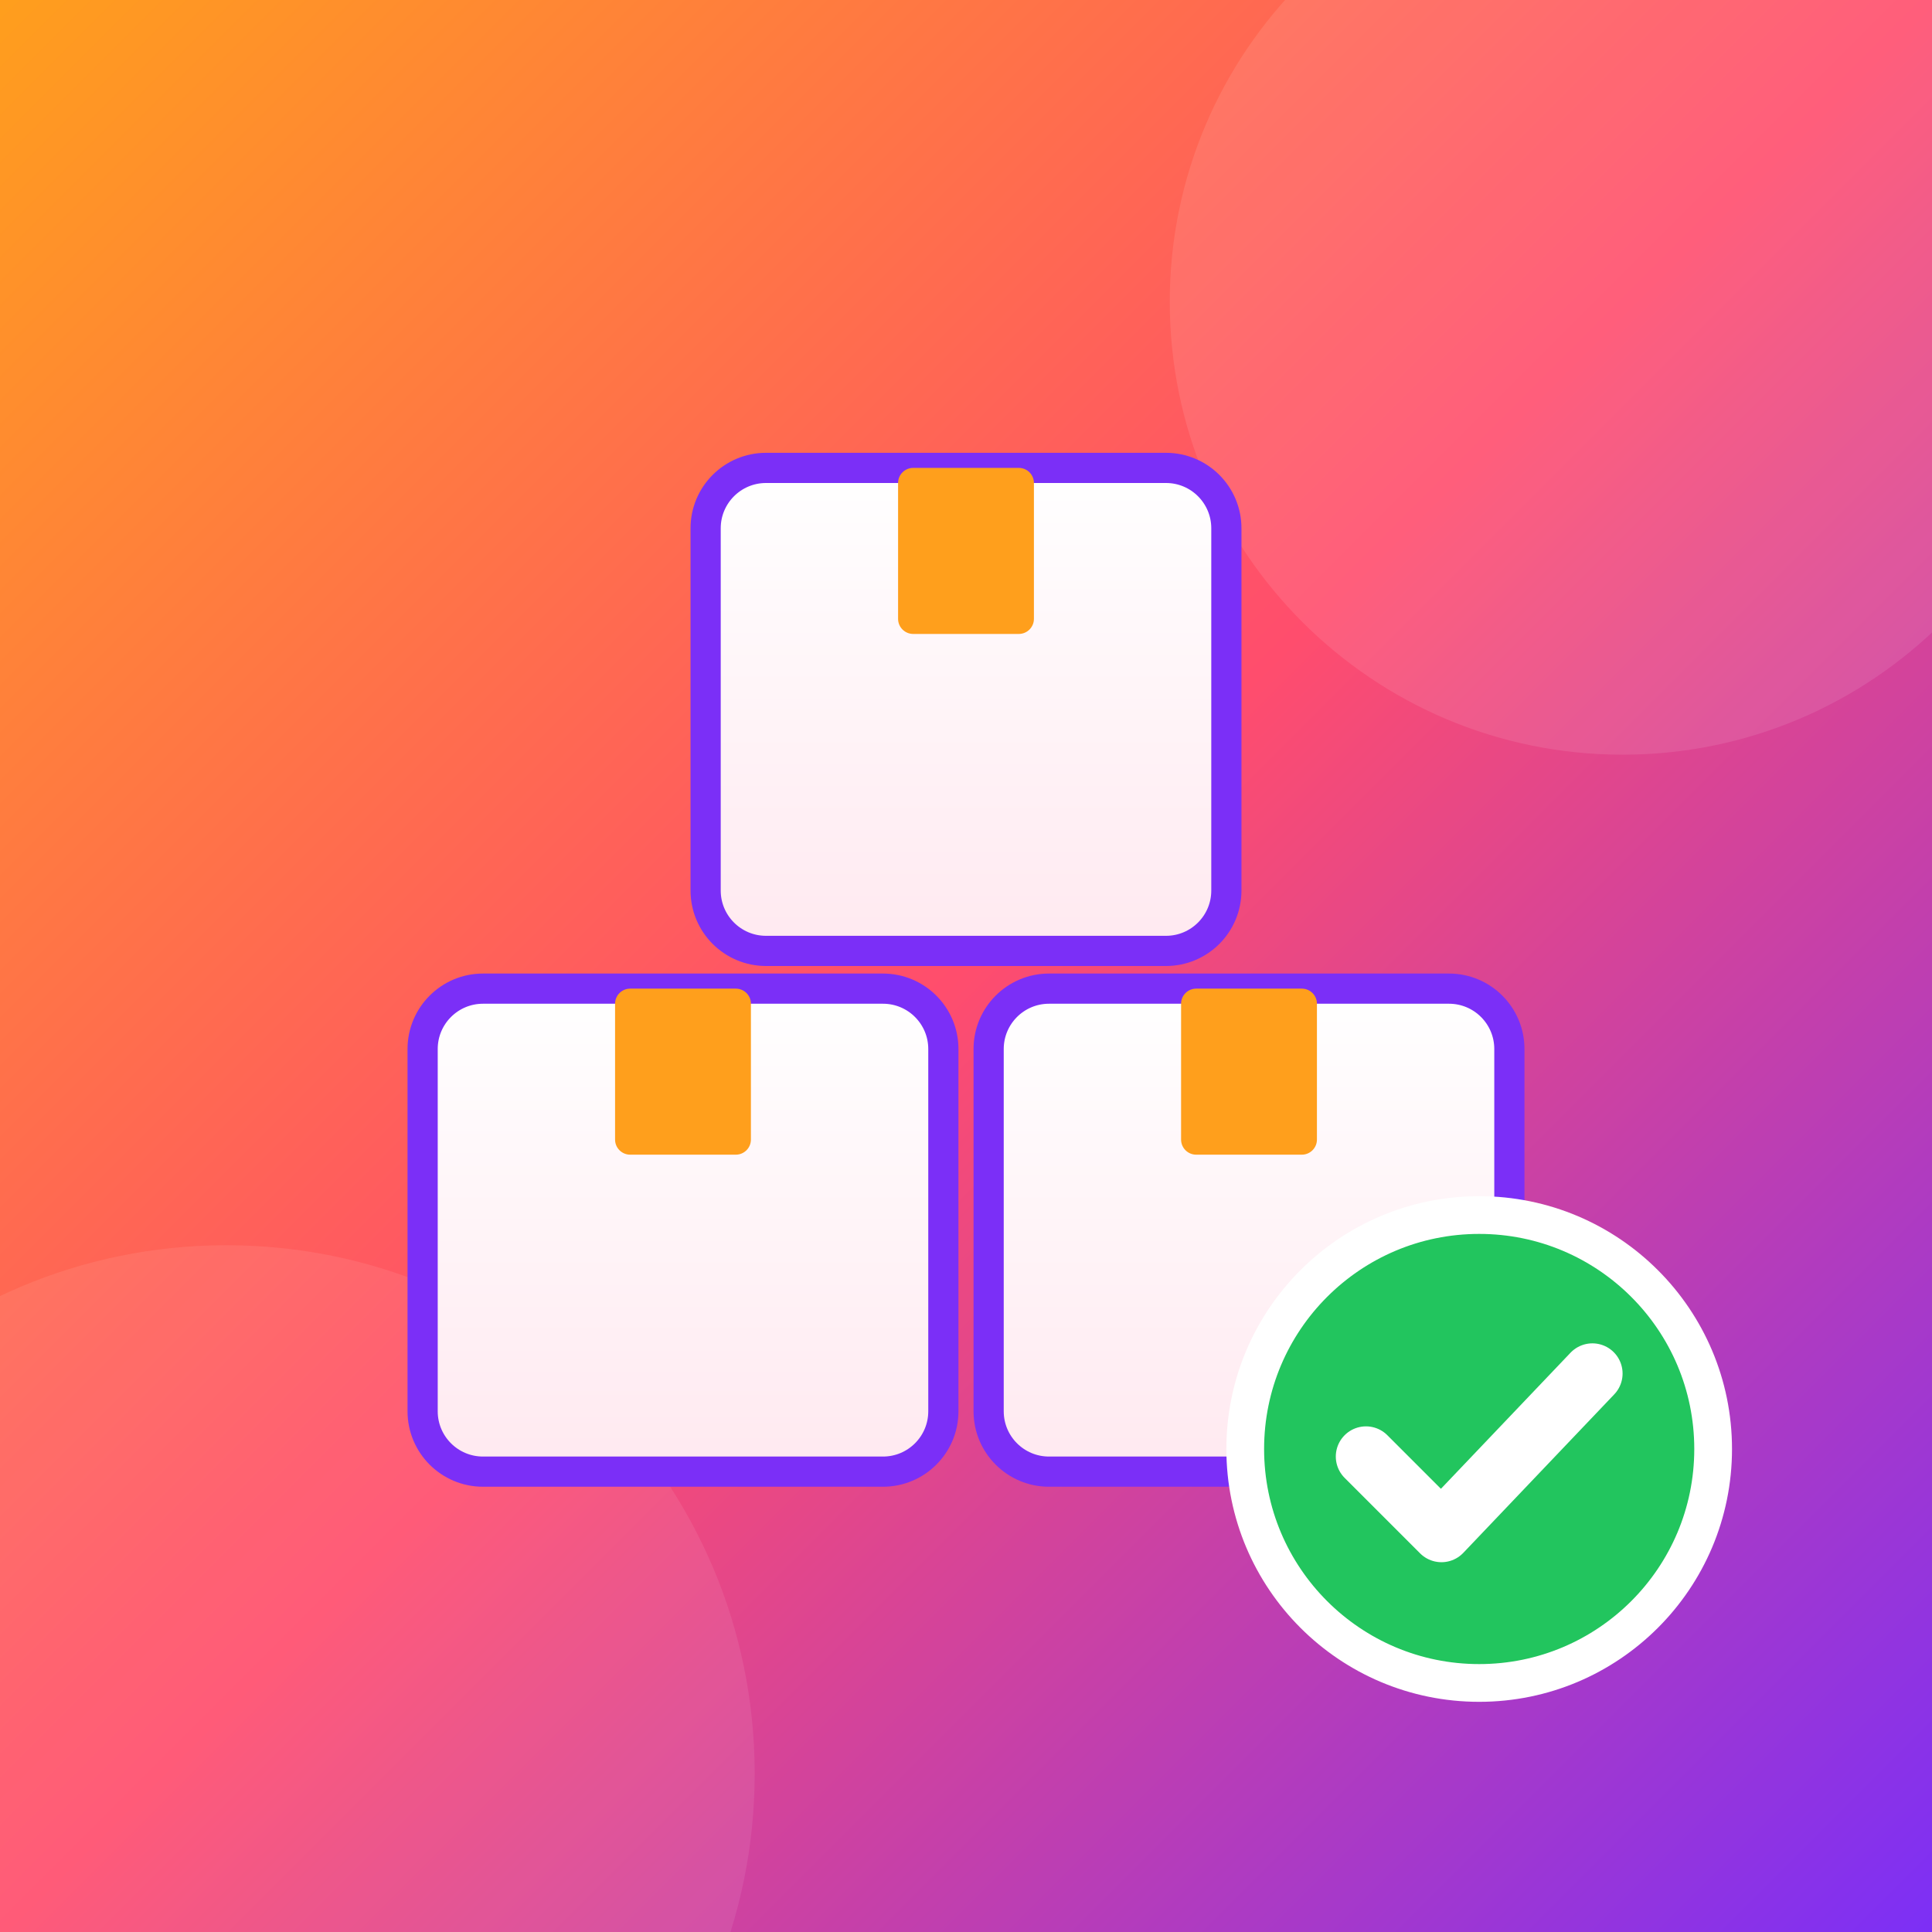
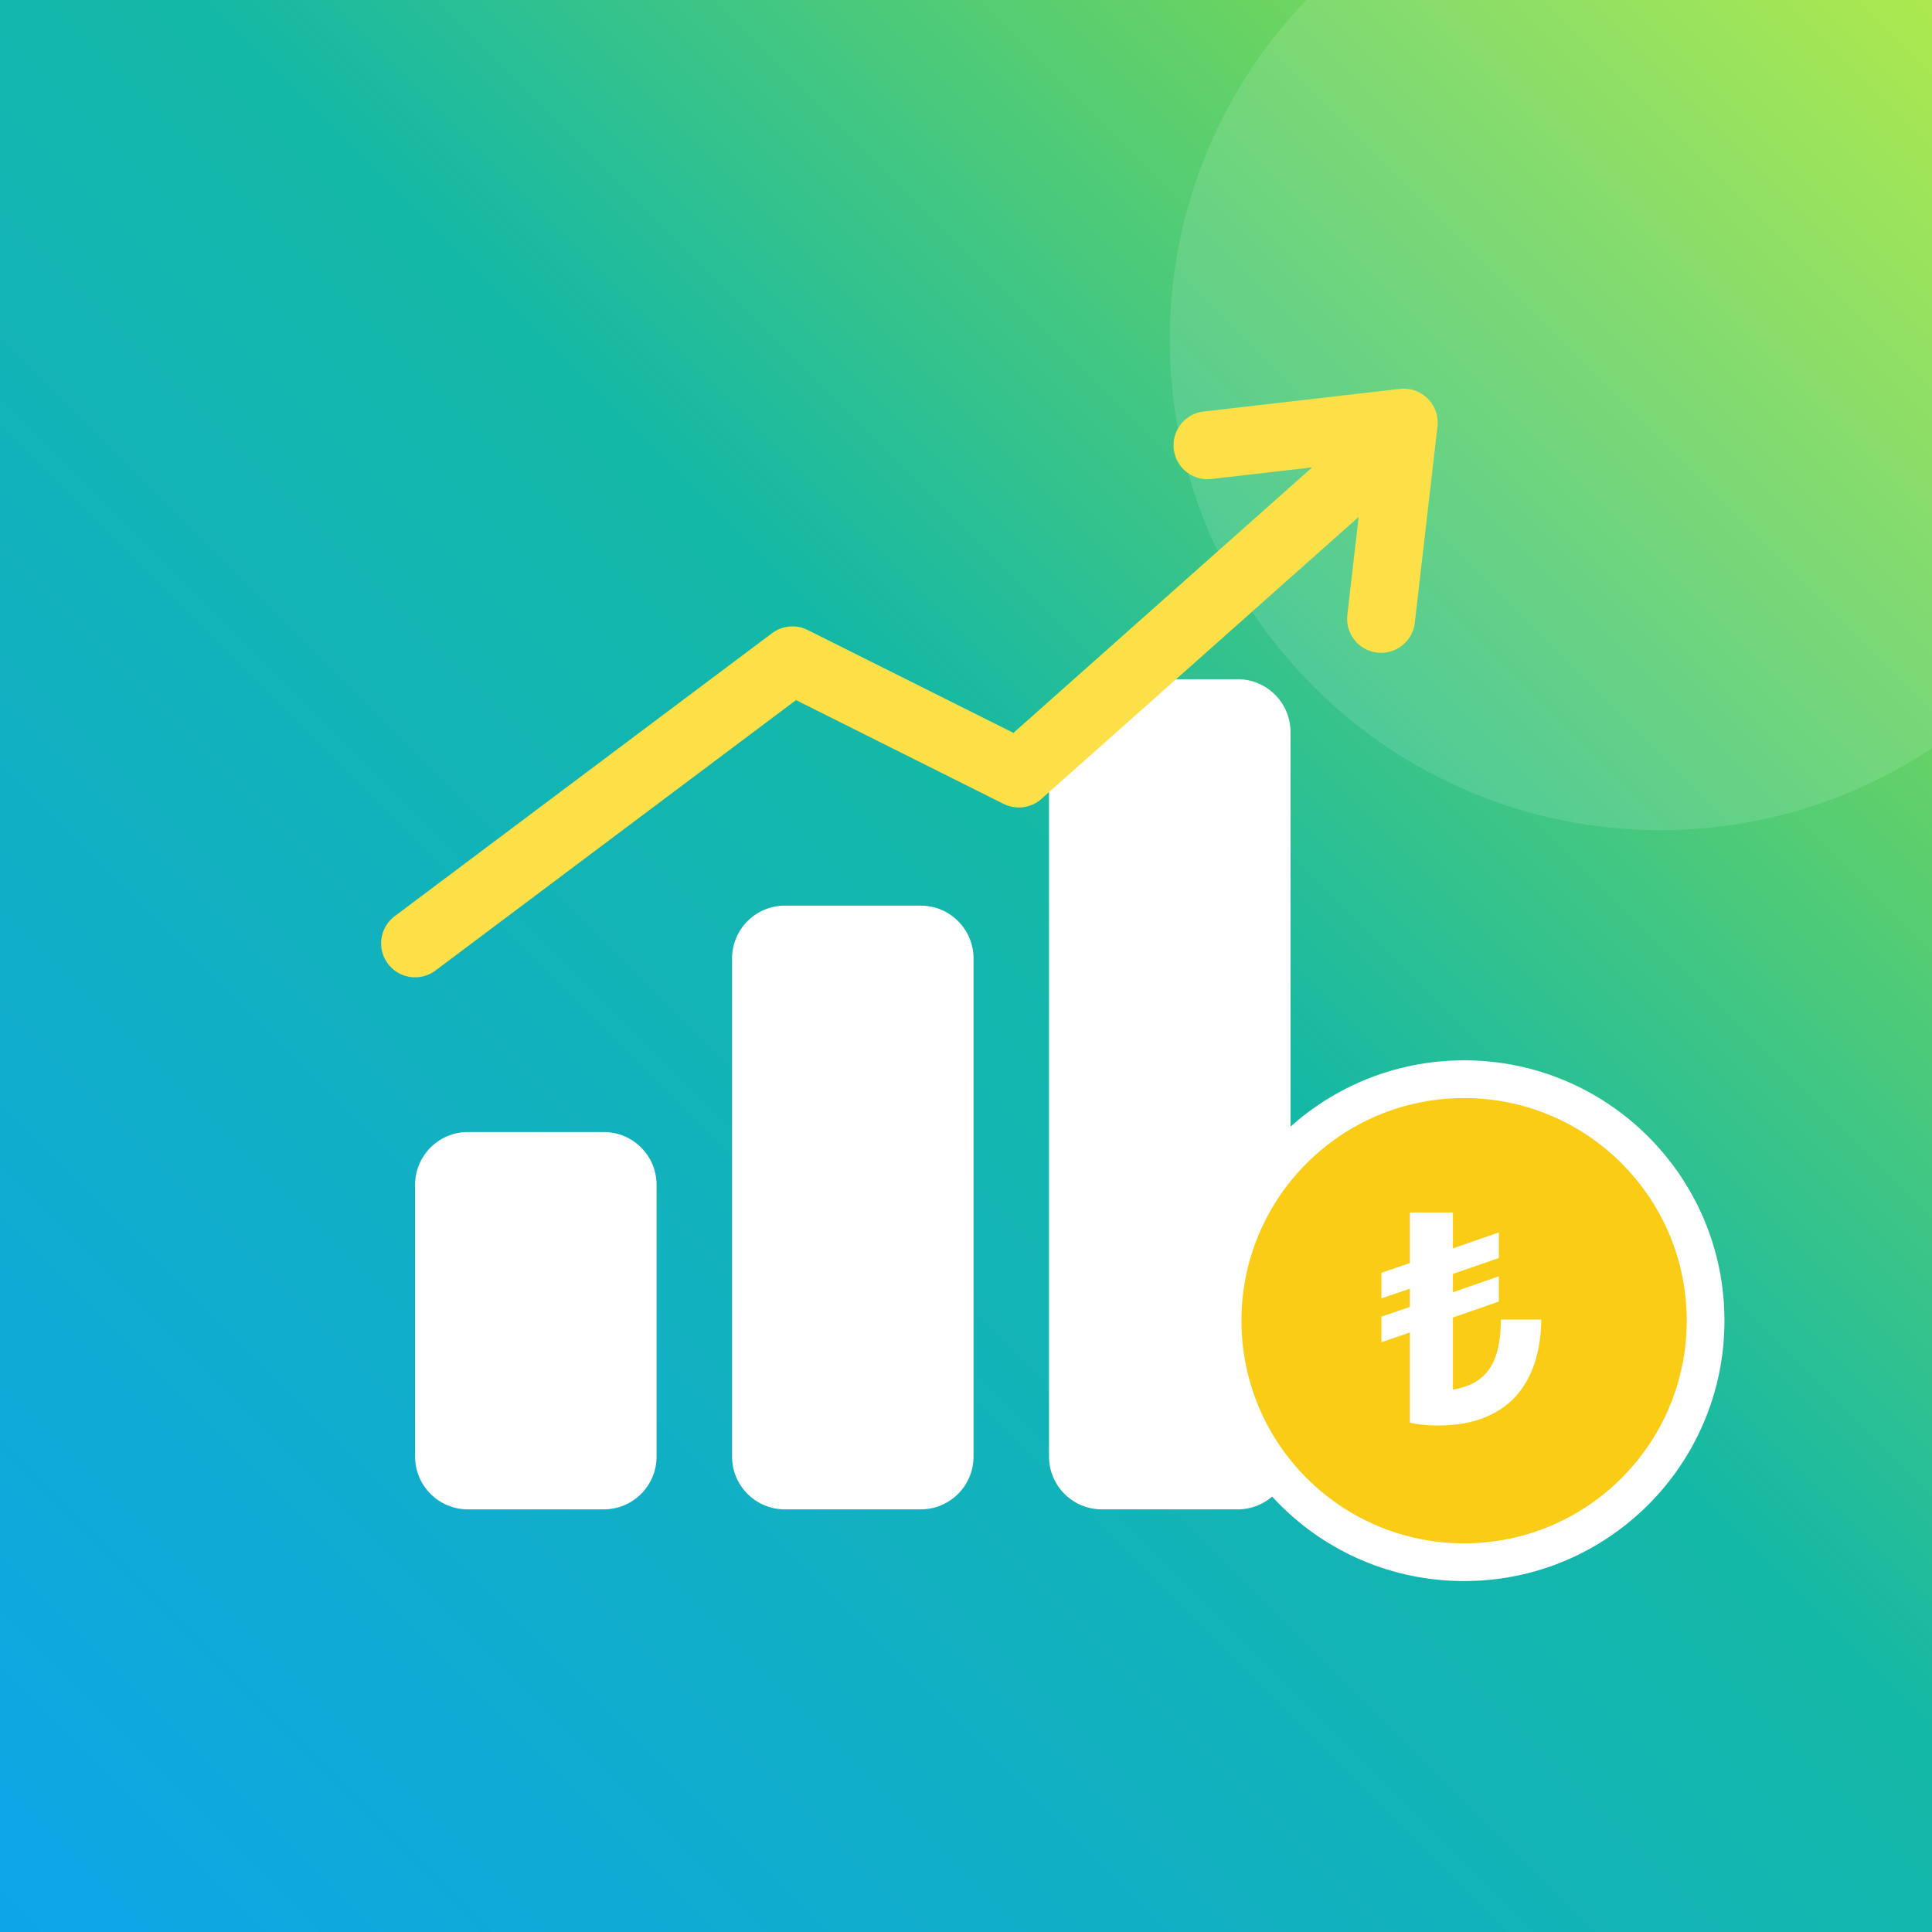
<svg xmlns="http://www.w3.org/2000/svg" viewBox="0 0 512 512">
  <defs>
-     <linearGradient id="g" x1="0" y1="0" x2="1" y2="1">
-       <stop offset="0" stop-color="#ff9f1c" />
-       <stop offset=".5" stop-color="#ff4d6d" />
-       <stop offset="1" stop-color="#7b2ff7" />
-     </linearGradient>
-     <linearGradient id="b" x1="0" y1="0" x2="0" y2="1">
-       <stop offset="0" stop-color="#fff" />
-       <stop offset="1" stop-color="#ffe9f0" />
+     <linearGradient id="g" x1="0" y1="1" x2="1" y2="0">
+       <stop offset="0" stop-color="#0ea5e9" />
+       <stop offset=".55" stop-color="#14b8a6" />
+       <stop offset="1" stop-color="#a3e635" />
    </linearGradient>
  </defs>
  <rect width="512" height="512" fill="url(#g)" />
-   <circle cx="430" cy="80" r="120" fill="#fff" opacity=".10" />
-   <circle cx="60" cy="470" r="140" fill="#fff" opacity=".08" />
-   <g stroke="#7b2ff7" stroke-width="8" stroke-linejoin="round">
-     <rect x="112" y="262" width="138" height="128" rx="16" fill="url(#b)" />
-     <rect x="262" y="262" width="138" height="128" rx="16" fill="url(#b)" />
-     <rect x="187" y="124" width="138" height="128" rx="16" fill="url(#b)" />
+   <circle cx="440" cy="90" r="130" fill="#fff" opacity=".12" />
+   <g fill="#fff">
+     <rect x="110" y="300" width="64" height="100" rx="14" />
+     <rect x="194" y="240" width="64" height="160" rx="14" />
+     <rect x="278" y="180" width="64" height="220" rx="14" />
  </g>
-   <g fill="#ff9f1c">
-     <rect x="163" y="262" width="36" height="44" rx="4" />
-     <rect x="313" y="262" width="36" height="44" rx="4" />
-     <rect x="238" y="124" width="36" height="44" rx="4" />
-   </g>
-   <circle cx="392" cy="384" r="62" fill="#22c55e" stroke="#fff" stroke-width="10" />
-   <path d="M362 386l20 20 40-42" fill="none" stroke="#fff" stroke-width="16" stroke-linecap="round" stroke-linejoin="round" />
+   <path d="M110 250 L210 175 L270 205 L360 125" fill="none" stroke="#fde047" stroke-width="18" stroke-linecap="round" stroke-linejoin="round" />
+   <path d="M320 118 L372 112 L366 164" fill="none" stroke="#fde047" stroke-width="18" stroke-linecap="round" stroke-linejoin="round" />
+   <circle cx="388" cy="350" r="64" fill="#facc15" stroke="#fff" stroke-width="10" />
+   <text x="388" y="377" font-family="Arial, sans-serif" font-weight="900" font-size="78" fill="#fff" text-anchor="middle">₺</text>
</svg>
